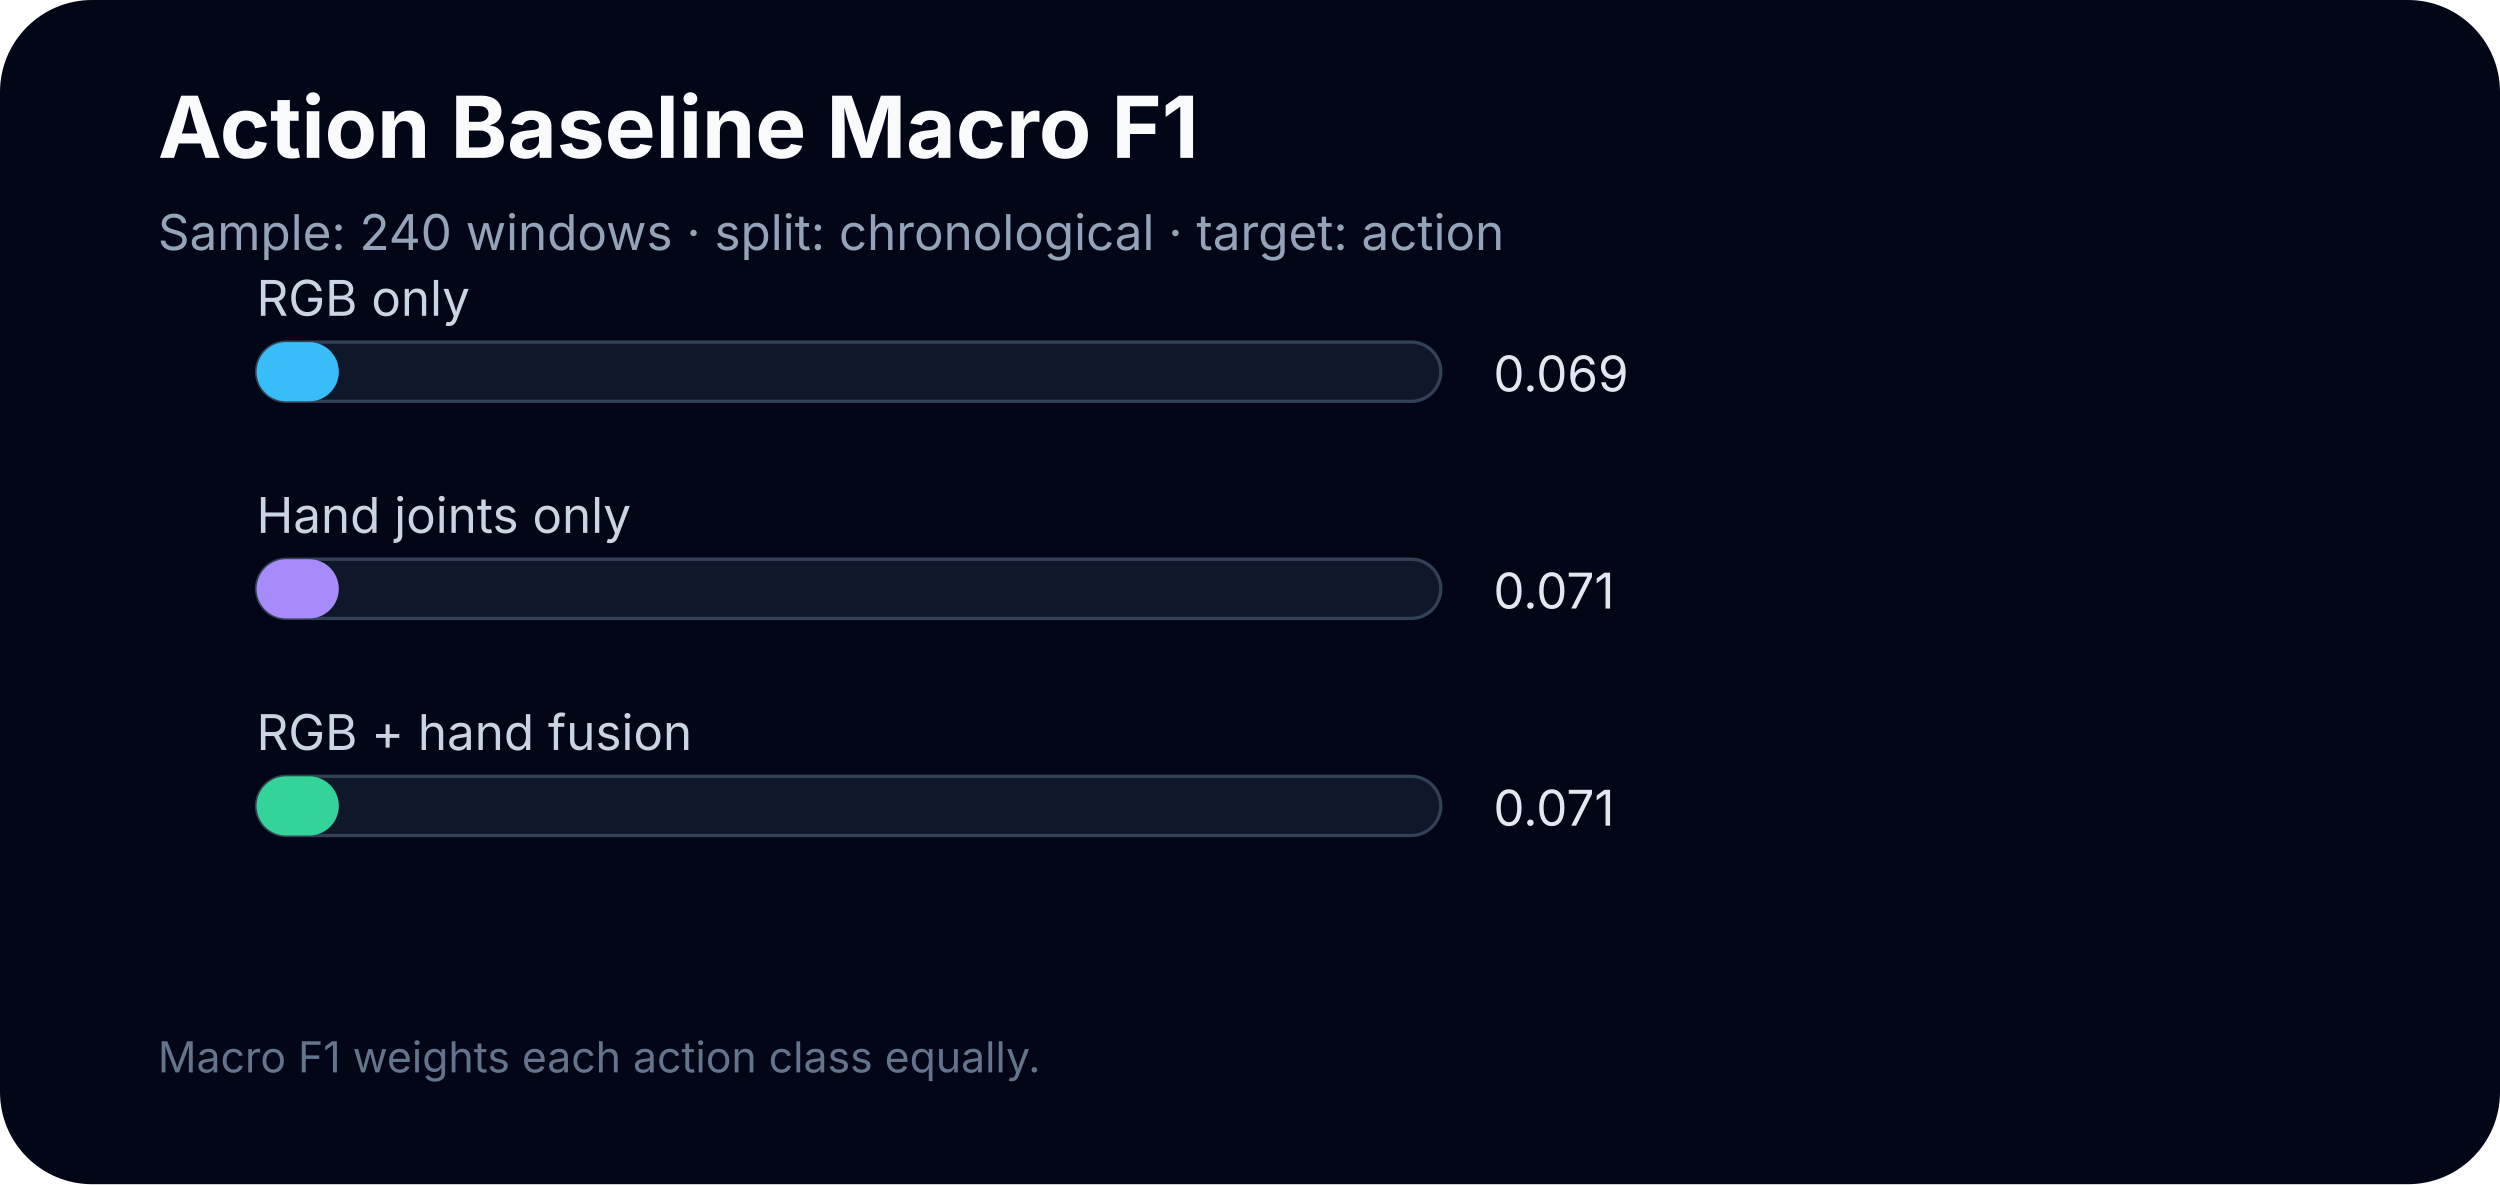
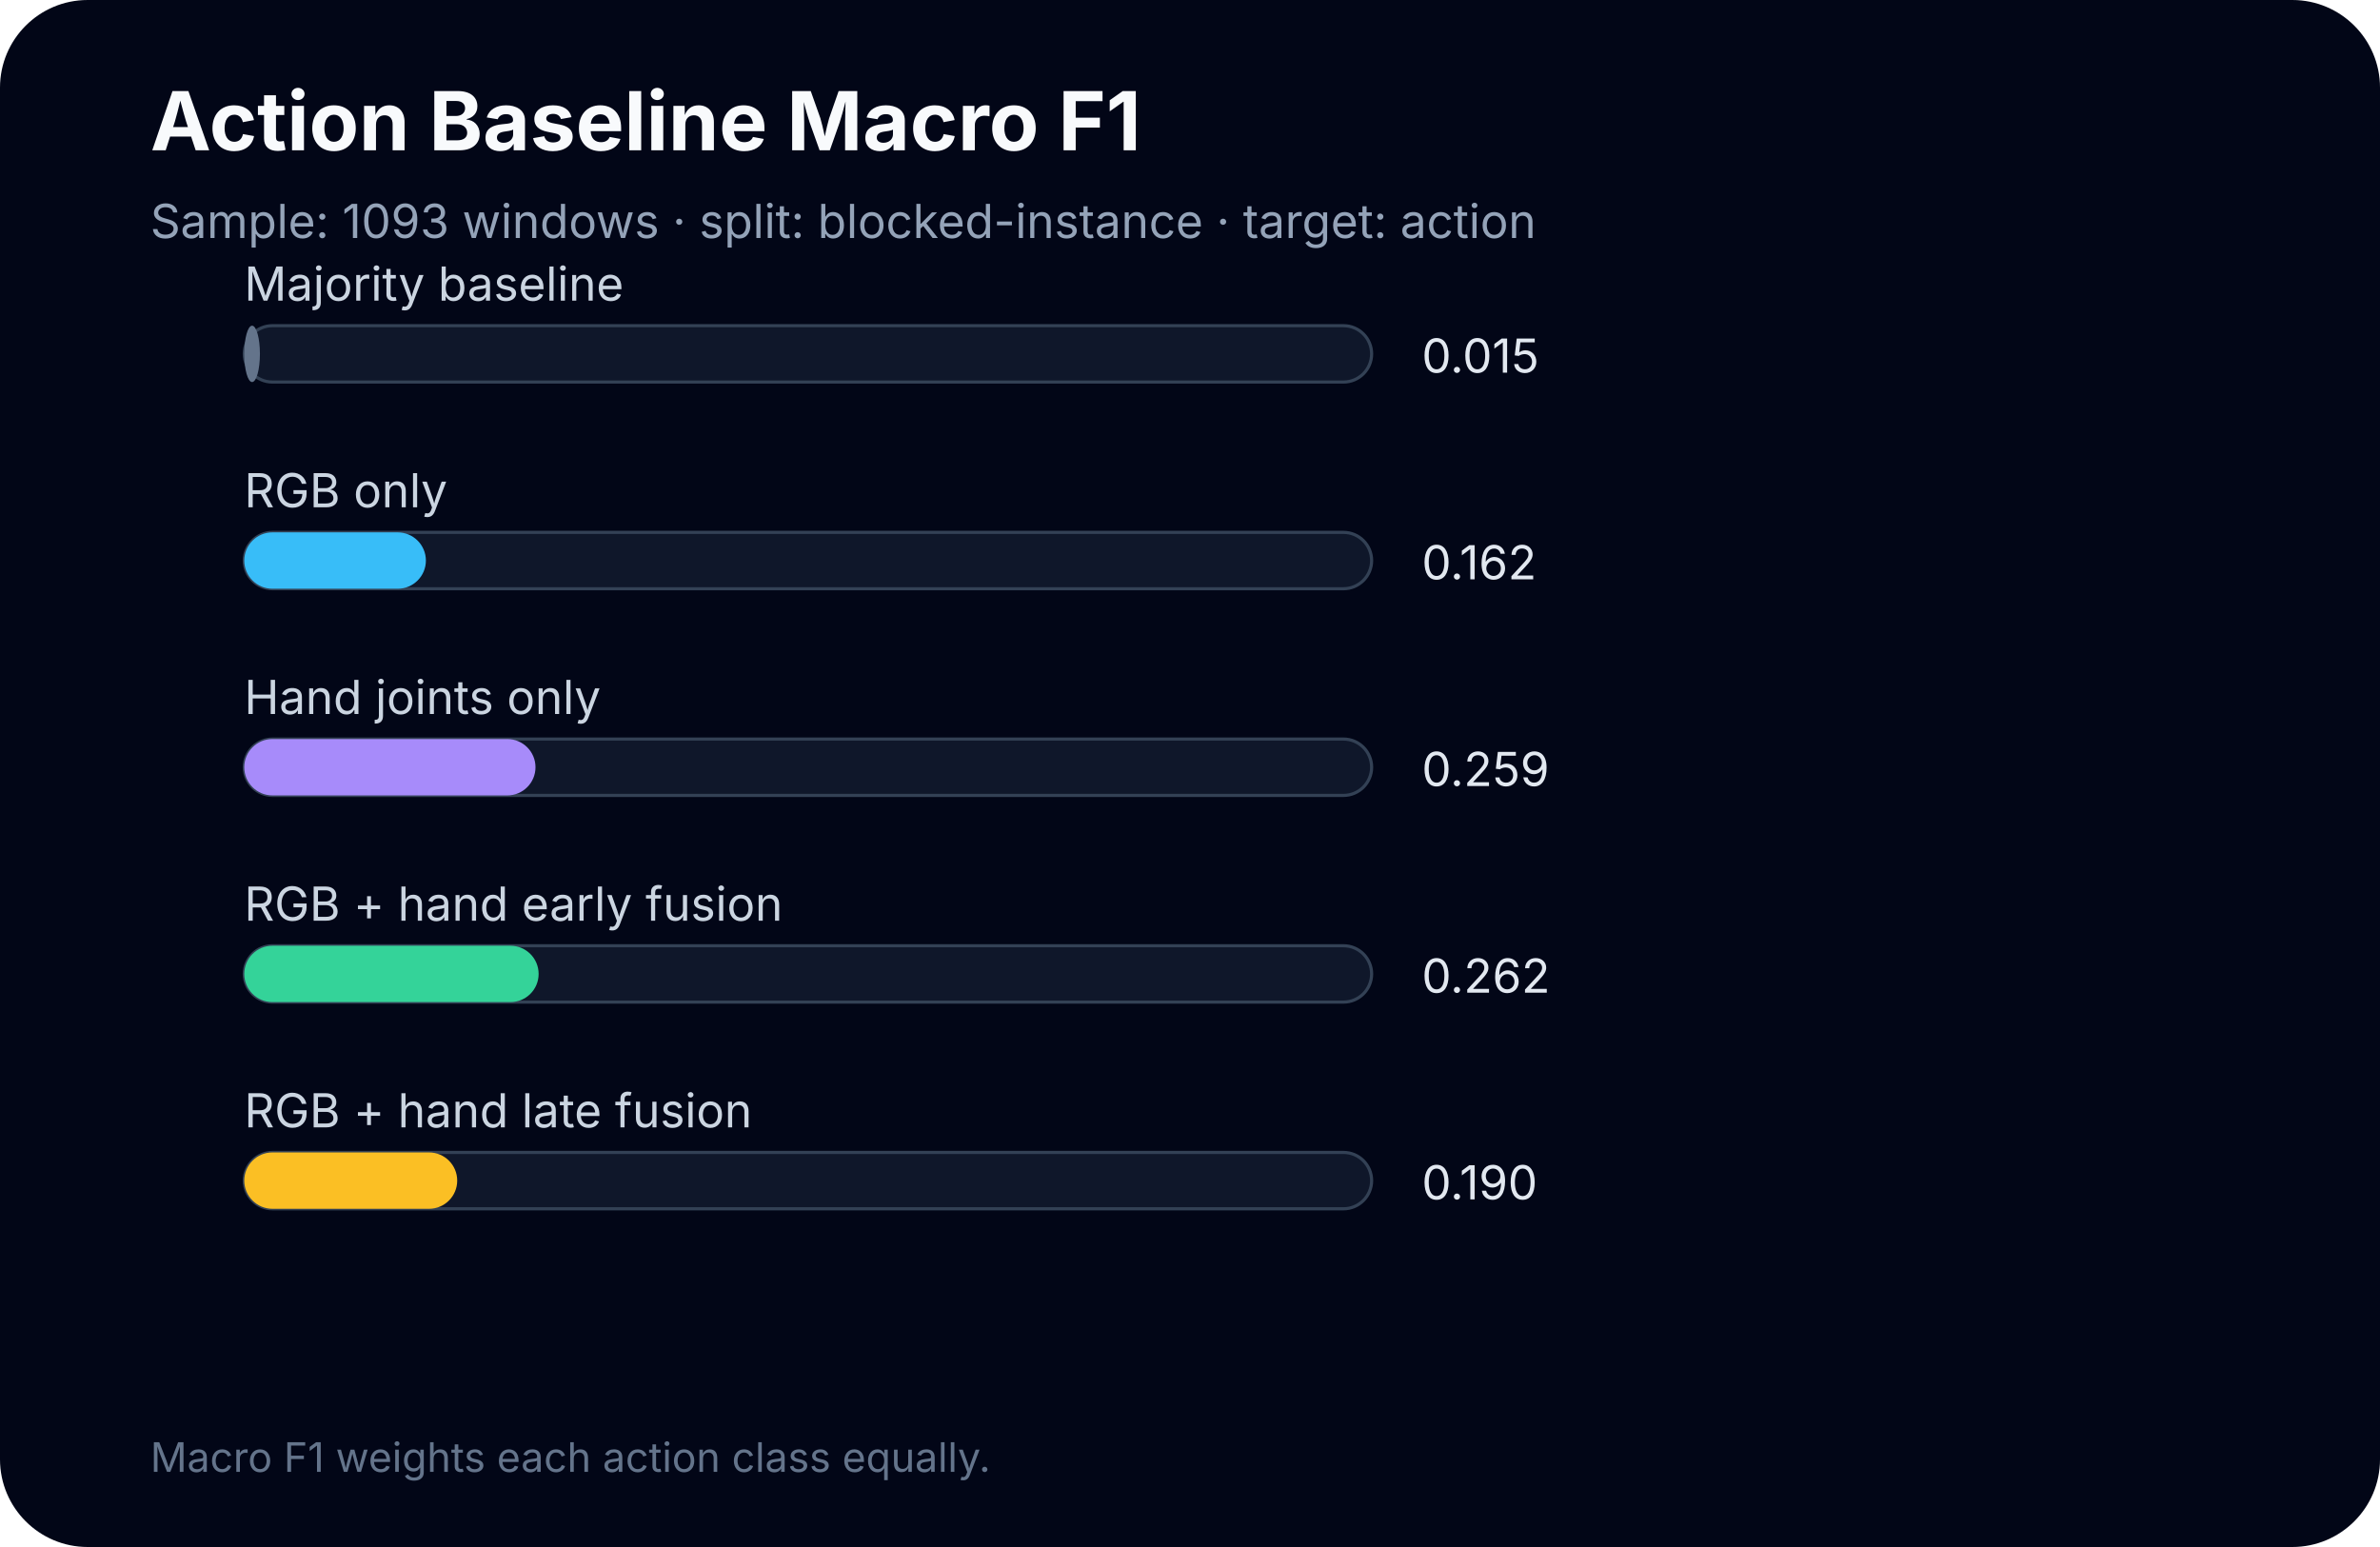
- <svg xmlns="http://www.w3.org/2000/svg" width="760" height="360" viewBox="0 0 760 360">
-   <rect width="760" height="360" rx="28" fill="#020617" />
+ <svg xmlns="http://www.w3.org/2000/svg" width="760" height="494" viewBox="0 0 760 494">
+   <rect width="760" height="494" rx="28" fill="#020617" />
  <text x="48" y="48" fill="#f8fafc" font-size="26" font-weight="700" font-family="Inter, Arial">Action Baseline Macro F1</text>
-   <text x="48" y="76" fill="#94a3b8" font-size="15" font-family="Inter, Arial">Sample: 240 windows · split: chronological · target: action</text>
-   <text x="78" y="96" fill="#cbd5e1" font-size="15" font-family="Inter, Arial">RGB only</text>
+   <text x="48" y="76" fill="#94a3b8" font-size="15" font-family="Inter, Arial">Sample: 1093 windows · split: blocked-instance · target: action</text>
+   <text x="78" y="96" fill="#cbd5e1" font-size="15" font-family="Inter, Arial">Majority baseline</text>
  <rect x="78" y="104" width="360" height="18" rx="9" fill="#0f172a" stroke="#334155" />
-   <rect x="78" y="104" width="25" height="18" rx="9" fill="#38bdf8" />
-   <text x="454" y="119" fill="#e2e8f0" font-size="15" font-family="Inter, Arial">0.069</text>
-   <text x="78" y="162" fill="#cbd5e1" font-size="15" font-family="Inter, Arial">Hand joints only</text>
+   <rect x="78" y="104" width="5" height="18" rx="9" fill="#64748b" />
+   <text x="454" y="119" fill="#e2e8f0" font-size="15" font-family="Inter, Arial">0.015</text>
+   <text x="78" y="162" fill="#cbd5e1" font-size="15" font-family="Inter, Arial">RGB only</text>
  <rect x="78" y="170" width="360" height="18" rx="9" fill="#0f172a" stroke="#334155" />
-   <rect x="78" y="170" width="25" height="18" rx="9" fill="#a78bfa" />
-   <text x="454" y="185" fill="#e2e8f0" font-size="15" font-family="Inter, Arial">0.071</text>
-   <text x="78" y="228" fill="#cbd5e1" font-size="15" font-family="Inter, Arial">RGB + hand fusion</text>
+   <rect x="78" y="170" width="58" height="18" rx="9" fill="#38bdf8" />
+   <text x="454" y="185" fill="#e2e8f0" font-size="15" font-family="Inter, Arial">0.162</text>
+   <text x="78" y="228" fill="#cbd5e1" font-size="15" font-family="Inter, Arial">Hand joints only</text>
  <rect x="78" y="236" width="360" height="18" rx="9" fill="#0f172a" stroke="#334155" />
-   <rect x="78" y="236" width="25" height="18" rx="9" fill="#34d399" />
-   <text x="454" y="251" fill="#e2e8f0" font-size="15" font-family="Inter, Arial">0.071</text>
-   <text x="48" y="326" fill="#64748b" font-size="13" font-family="Inter, Arial">Macro F1 weights each action class equally.</text>
+   <rect x="78" y="236" width="93" height="18" rx="9" fill="#a78bfa" />
+   <text x="454" y="251" fill="#e2e8f0" font-size="15" font-family="Inter, Arial">0.259</text>
+   <text x="78" y="294" fill="#cbd5e1" font-size="15" font-family="Inter, Arial">RGB + hand early fusion</text>
+   <rect x="78" y="302" width="360" height="18" rx="9" fill="#0f172a" stroke="#334155" />
+   <rect x="78" y="302" width="94" height="18" rx="9" fill="#34d399" />
+   <text x="454" y="317" fill="#e2e8f0" font-size="15" font-family="Inter, Arial">0.262</text>
+   <text x="78" y="360" fill="#cbd5e1" font-size="15" font-family="Inter, Arial">RGB + hand late fusion</text>
+   <rect x="78" y="368" width="360" height="18" rx="9" fill="#0f172a" stroke="#334155" />
+   <rect x="78" y="368" width="68" height="18" rx="9" fill="#fbbf24" />
+   <text x="454" y="383" fill="#e2e8f0" font-size="15" font-family="Inter, Arial">0.190</text>
+   <text x="48" y="470" fill="#64748b" font-size="13" font-family="Inter, Arial">Macro F1 weights each action class equally.</text>
</svg>
